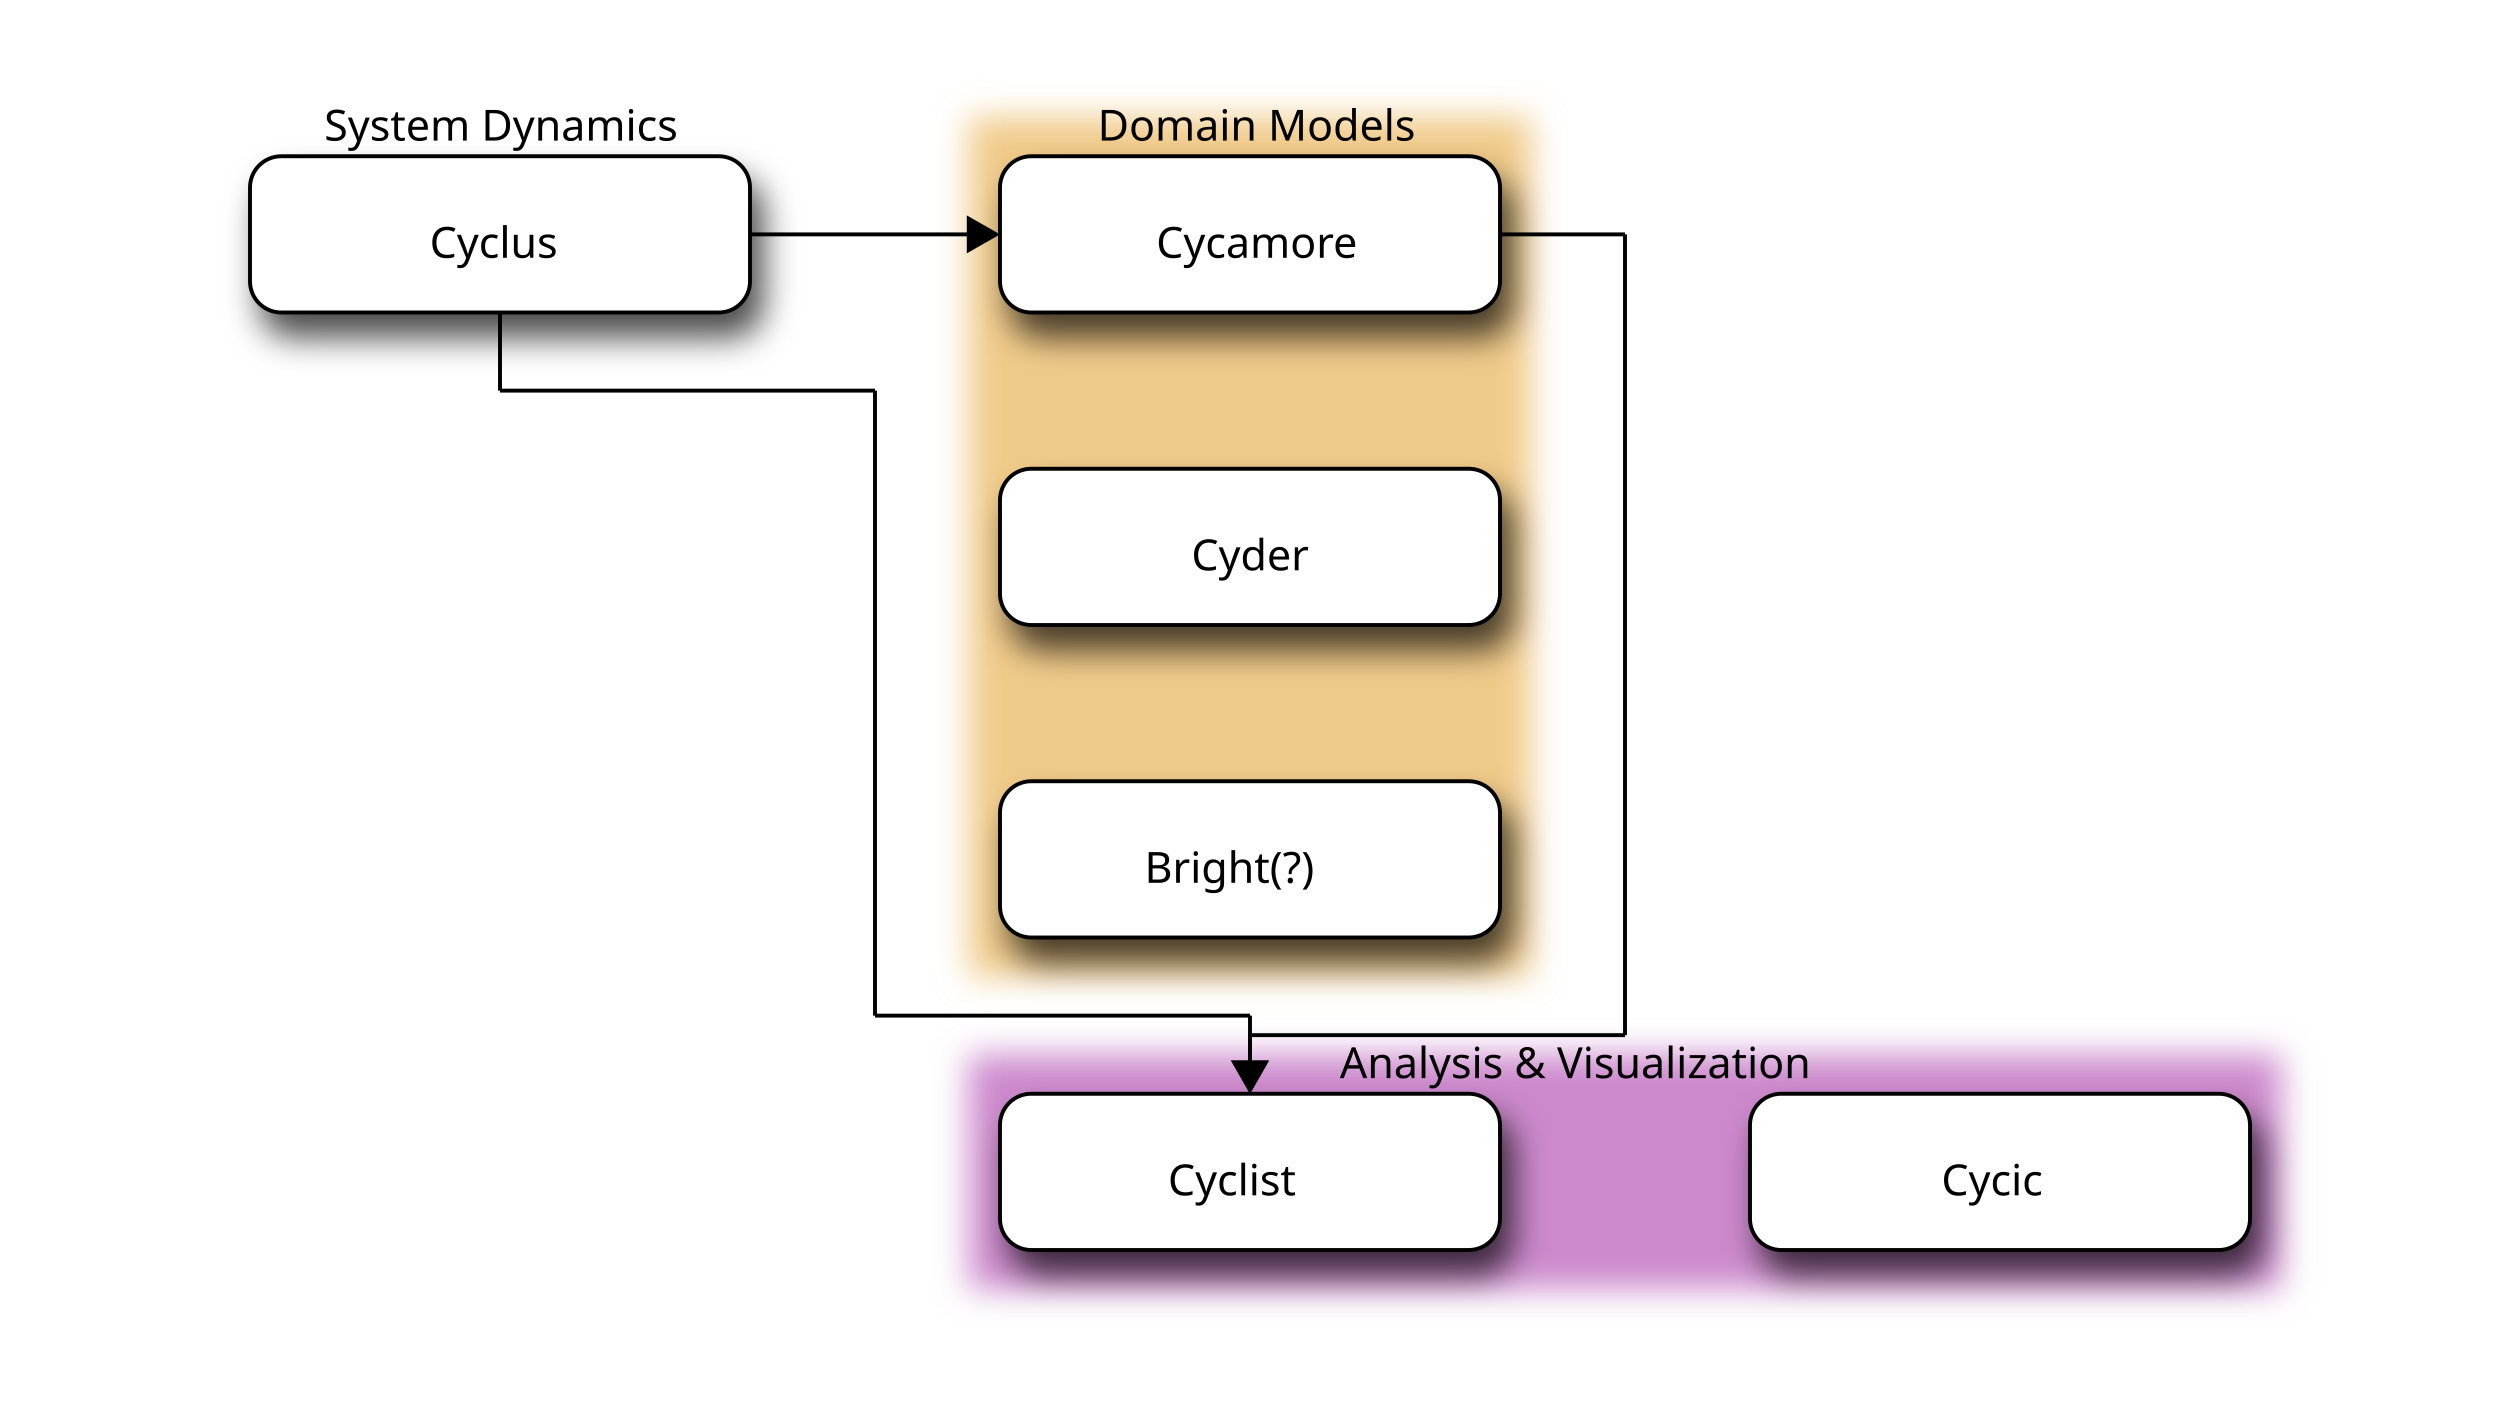
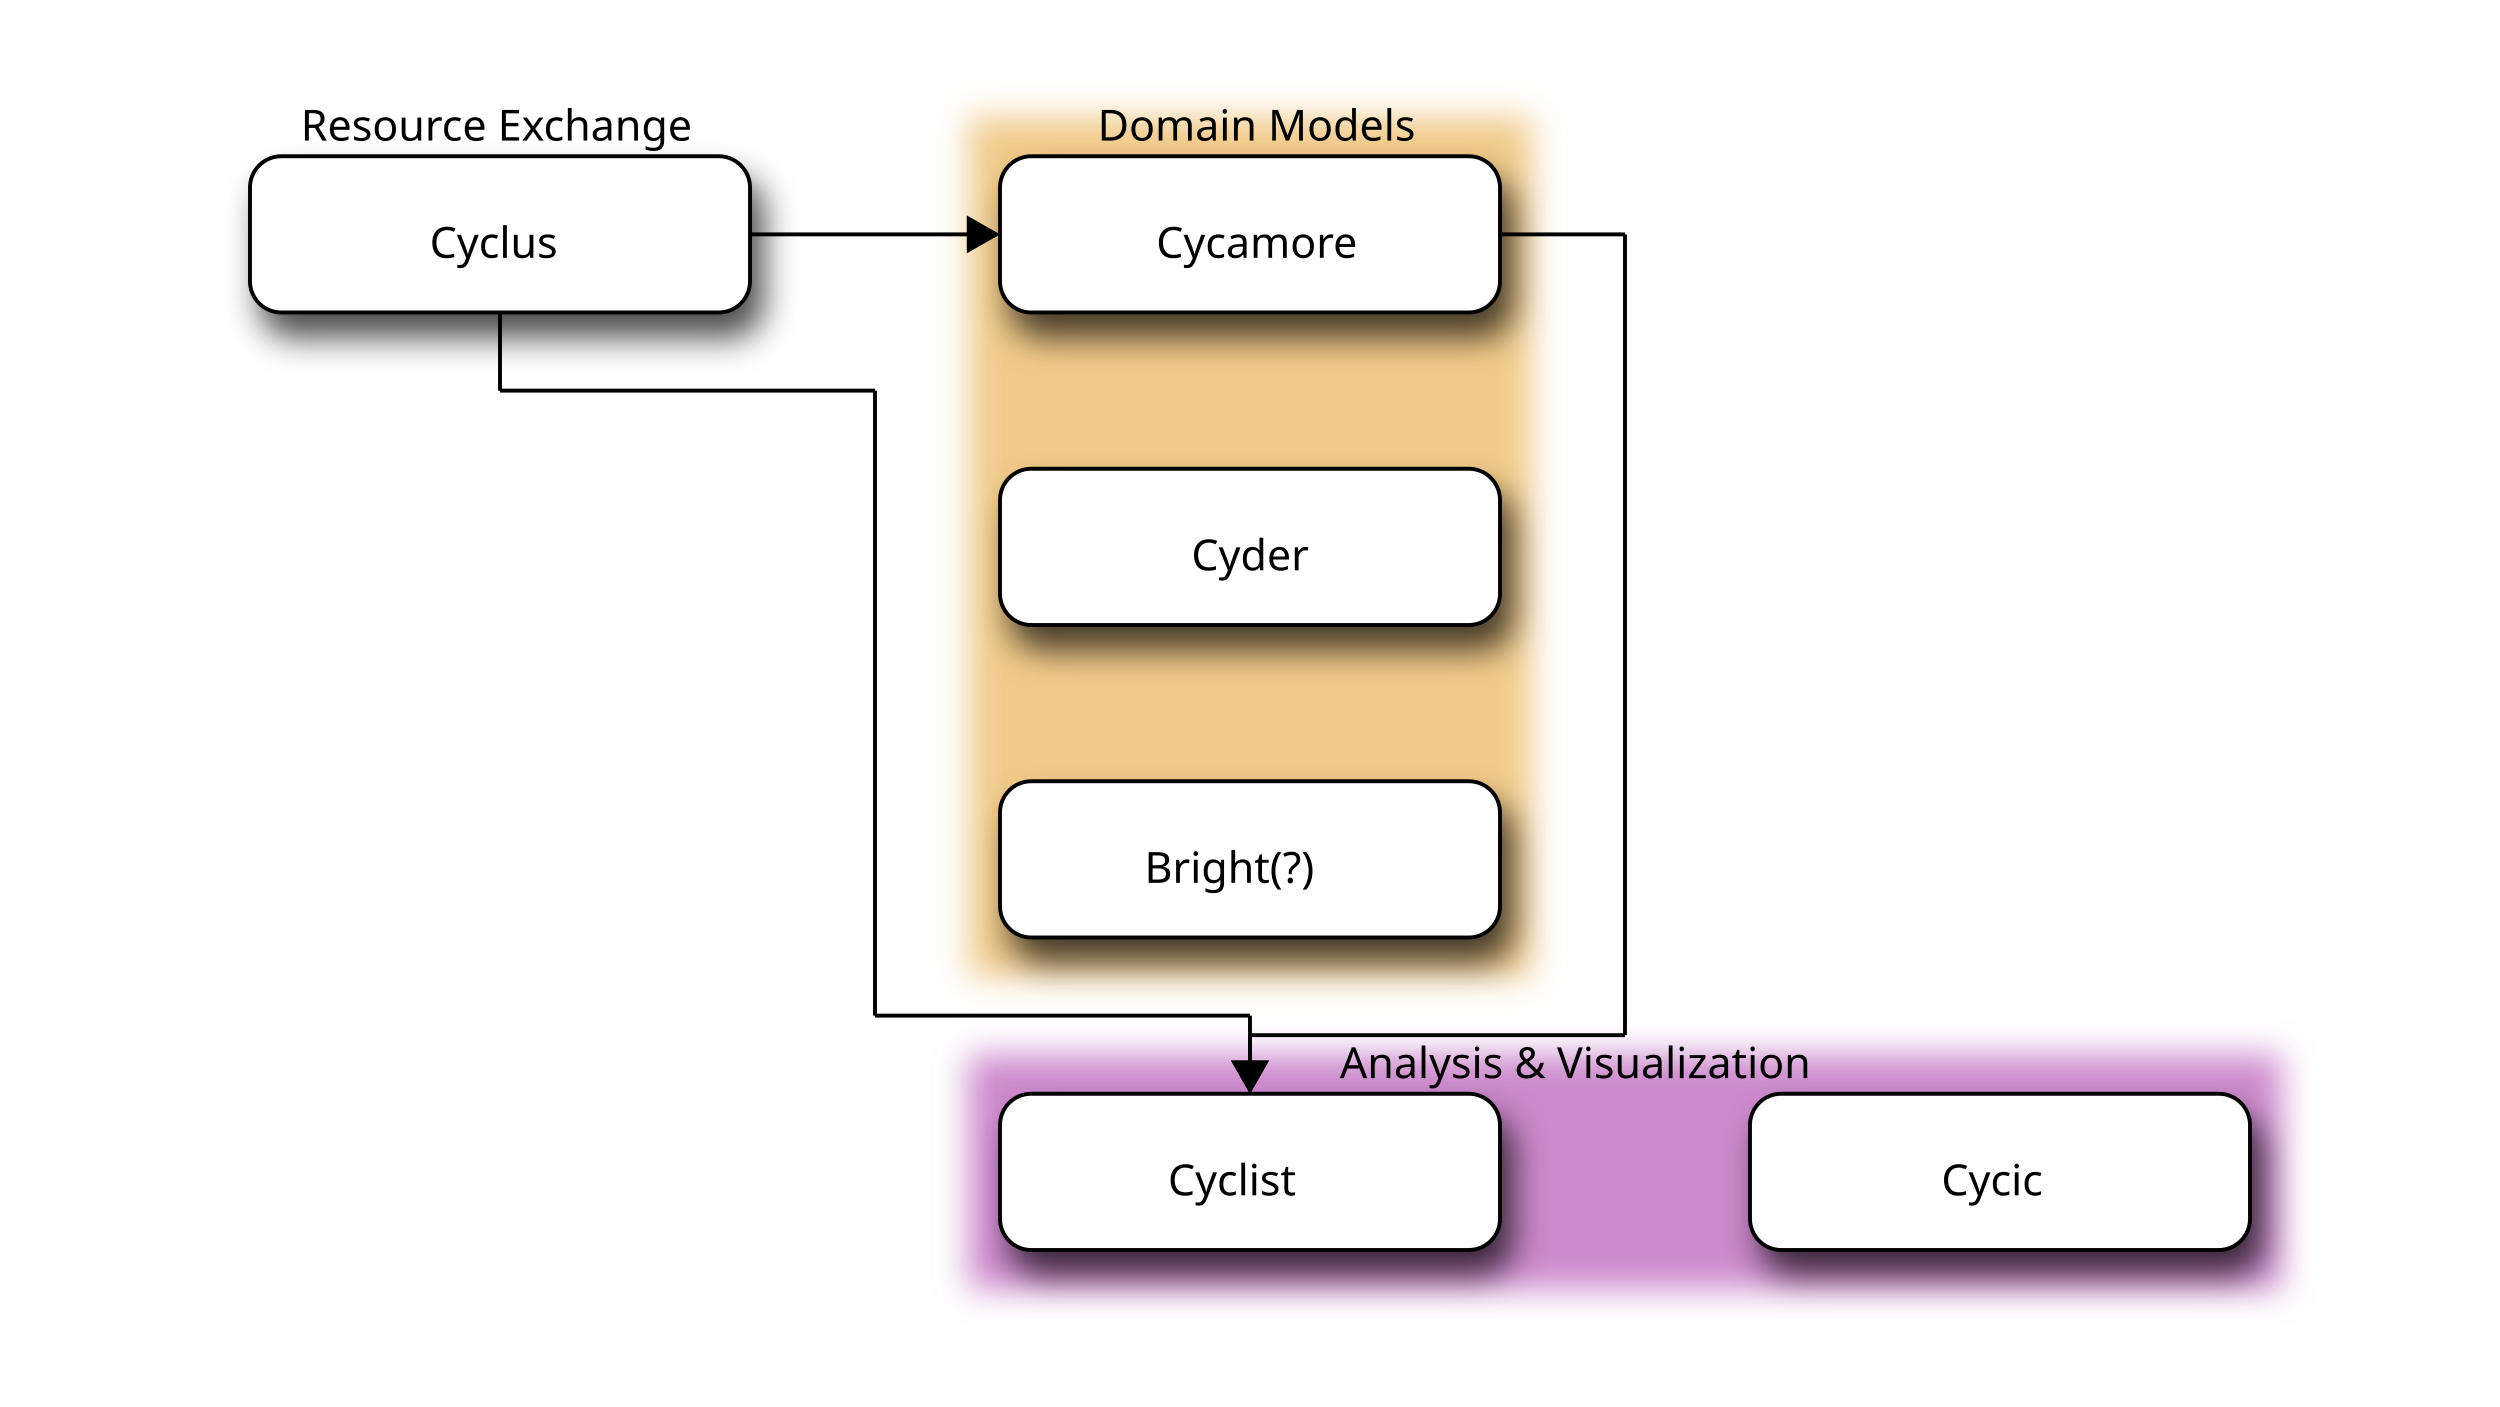
<svg xmlns="http://www.w3.org/2000/svg" viewBox="0 0 640 360">
  <defs id="defs_block">
    <filter height="1.504" id="filter_blur" width="1.157" x="-0.079" y="-0.252">
      <feGaussianBlur id="feGaussianBlur3780" stdDeviation="4.2" />
    </filter>
  </defs>
  <rect fill="none" height="60" style="filter:url(#filter_blur)" width="144" x="56" y="30" />
  <rect fill="rgb(240,202,137)" height="220" style="filter:url(#filter_blur)" width="144" x="248" y="30" />
  <rect fill="rgb(204,137,204)" height="60" style="filter:url(#filter_blur)" width="336" x="248" y="270" />
  <path d="M 75 46 L 187 46 A8,8 0 0 1 195 54 L 195 78 A8,8 0 0 1 187 86 L 75 86 A8,8 0 0 1 67 78 L 67 54 A8,8 0 0 1 75 46" fill="rgb(0,0,0)" stroke="rgb(0,0,0)" style="filter:url(#filter_blur);opacity:0.7;fill-opacity:1" />
  <path d="M 267 46 L 379 46 A8,8 0 0 1 387 54 L 387 78 A8,8 0 0 1 379 86 L 267 86 A8,8 0 0 1 259 78 L 259 54 A8,8 0 0 1 267 46" fill="rgb(0,0,0)" stroke="rgb(0,0,0)" style="filter:url(#filter_blur);opacity:0.7;fill-opacity:1" />
  <path d="M 267 126 L 379 126 A8,8 0 0 1 387 134 L 387 158 A8,8 0 0 1 379 166 L 267 166 A8,8 0 0 1 259 158 L 259 134 A8,8 0 0 1 267 126" fill="rgb(0,0,0)" stroke="rgb(0,0,0)" style="filter:url(#filter_blur);opacity:0.7;fill-opacity:1" />
  <path d="M 267 206 L 379 206 A8,8 0 0 1 387 214 L 387 238 A8,8 0 0 1 379 246 L 267 246 A8,8 0 0 1 259 238 L 259 214 A8,8 0 0 1 267 206" fill="rgb(0,0,0)" stroke="rgb(0,0,0)" style="filter:url(#filter_blur);opacity:0.7;fill-opacity:1" />
  <path d="M 267 286 L 379 286 A8,8 0 0 1 387 294 L 387 318 A8,8 0 0 1 379 326 L 267 326 A8,8 0 0 1 259 318 L 259 294 A8,8 0 0 1 267 286" fill="rgb(0,0,0)" stroke="rgb(0,0,0)" style="filter:url(#filter_blur);opacity:0.7;fill-opacity:1" />
  <path d="M 459 286 L 571 286 A8,8 0 0 1 579 294 L 579 318 A8,8 0 0 1 571 326 L 459 326 A8,8 0 0 1 451 318 L 451 294 A8,8 0 0 1 459 286" fill="rgb(0,0,0)" stroke="rgb(0,0,0)" style="filter:url(#filter_blur);opacity:0.7;fill-opacity:1" />
  <path d="M 72 40 L 184 40 A8,8 0 0 1 192 48 L 192 72 A8,8 0 0 1 184 80 L 72 80 A8,8 0 0 1 64 72 L 64 48 A8,8 0 0 1 72 40" fill="rgb(255,255,255)" stroke="rgb(0,0,0)" />
  <text fill="rgb(0,0,0)" font-family="sansserif" font-size="11" font-style="normal" font-weight="normal" x="110" y="66">Cyclus</text>
  <path d="M 264 40 L 376 40 A8,8 0 0 1 384 48 L 384 72 A8,8 0 0 1 376 80 L 264 80 A8,8 0 0 1 256 72 L 256 48 A8,8 0 0 1 264 40" fill="rgb(255,255,255)" stroke="rgb(0,0,0)" />
  <text fill="rgb(0,0,0)" font-family="sansserif" font-size="11" font-style="normal" font-weight="normal" x="296" y="66">Cycamore</text>
  <path d="M 264 120 L 376 120 A8,8 0 0 1 384 128 L 384 152 A8,8 0 0 1 376 160 L 264 160 A8,8 0 0 1 256 152 L 256 128 A8,8 0 0 1 264 120" fill="rgb(255,255,255)" stroke="rgb(0,0,0)" />
  <text fill="rgb(0,0,0)" font-family="sansserif" font-size="11" font-style="normal" font-weight="normal" x="305" y="146">Cyder</text>
  <path d="M 264 200 L 376 200 A8,8 0 0 1 384 208 L 384 232 A8,8 0 0 1 376 240 L 264 240 A8,8 0 0 1 256 232 L 256 208 A8,8 0 0 1 264 200" fill="rgb(255,255,255)" stroke="rgb(0,0,0)" />
  <text fill="rgb(0,0,0)" font-family="sansserif" font-size="11" font-style="normal" font-weight="normal" x="293" y="226">Bright(?)</text>
  <path d="M 264 280 L 376 280 A8,8 0 0 1 384 288 L 384 312 A8,8 0 0 1 376 320 L 264 320 A8,8 0 0 1 256 312 L 256 288 A8,8 0 0 1 264 280" fill="rgb(255,255,255)" stroke="rgb(0,0,0)" />
  <text fill="rgb(0,0,0)" font-family="sansserif" font-size="11" font-style="normal" font-weight="normal" x="299" y="306">Cyclist</text>
  <path d="M 456 280 L 568 280 A8,8 0 0 1 576 288 L 576 312 A8,8 0 0 1 568 320 L 456 320 A8,8 0 0 1 448 312 L 448 288 A8,8 0 0 1 456 280" fill="rgb(255,255,255)" stroke="rgb(0,0,0)" />
  <text fill="rgb(0,0,0)" font-family="sansserif" font-size="11" font-style="normal" font-weight="normal" x="497" y="306">Cycic</text>
  <path d="M 192 60 L 248 60" fill="none" stroke="rgb(0,0,0)" />
  <polygon fill="rgb(0,0,0)" points="255,60 248,56 248,64 255,60" stroke="rgb(0,0,0)" />
  <path d="M 128 80 L 128 100" fill="none" stroke="rgb(0,0,0)" />
  <path d="M 128 100 L 224 100" fill="none" stroke="rgb(0,0,0)" />
  <path d="M 224 100 L 224 260" fill="none" stroke="rgb(0,0,0)" />
  <path d="M 224 260 L 320 260" fill="none" stroke="rgb(0,0,0)" />
  <path d="M 320 260 L 320 272" fill="none" stroke="rgb(0,0,0)" />
  <polygon fill="rgb(0,0,0)" points="320,279 316,272 324,272 320,279" stroke="rgb(0,0,0)" />
  <path d="M 384 60 L 416 60" fill="none" stroke="rgb(0,0,0)" />
  <path d="M 416 60 L 416 265" fill="none" stroke="rgb(0,0,0)" />
  <path d="M 320 265 L 416 265" fill="none" stroke="rgb(0,0,0)" />
  <path d="M 320 265 L 320 272" fill="none" stroke="rgb(0,0,0)" />
  <polygon fill="rgb(0,0,0)" points="320,279 316,272 324,272 320,279" stroke="rgb(0,0,0)" />
-   <text fill="rgb(0,0,0)" font-family="sansserif" font-size="11" font-style="normal" font-weight="normal" x="83" y="36">System Dynamics</text>
+   <text fill="rgb(0,0,0)" font-family="sansserif" font-size="11" font-style="normal" font-weight="normal" x="77" y="36">Resource Exchange</text>
  <text fill="rgb(0,0,0)" font-family="sansserif" font-size="11" font-style="normal" font-weight="normal" x="281" y="36">Domain Models</text>
  <text fill="rgb(0,0,0)" font-family="sansserif" font-size="11" font-style="normal" font-weight="normal" x="343" y="276">Analysis &amp; Visualization</text>
</svg>
